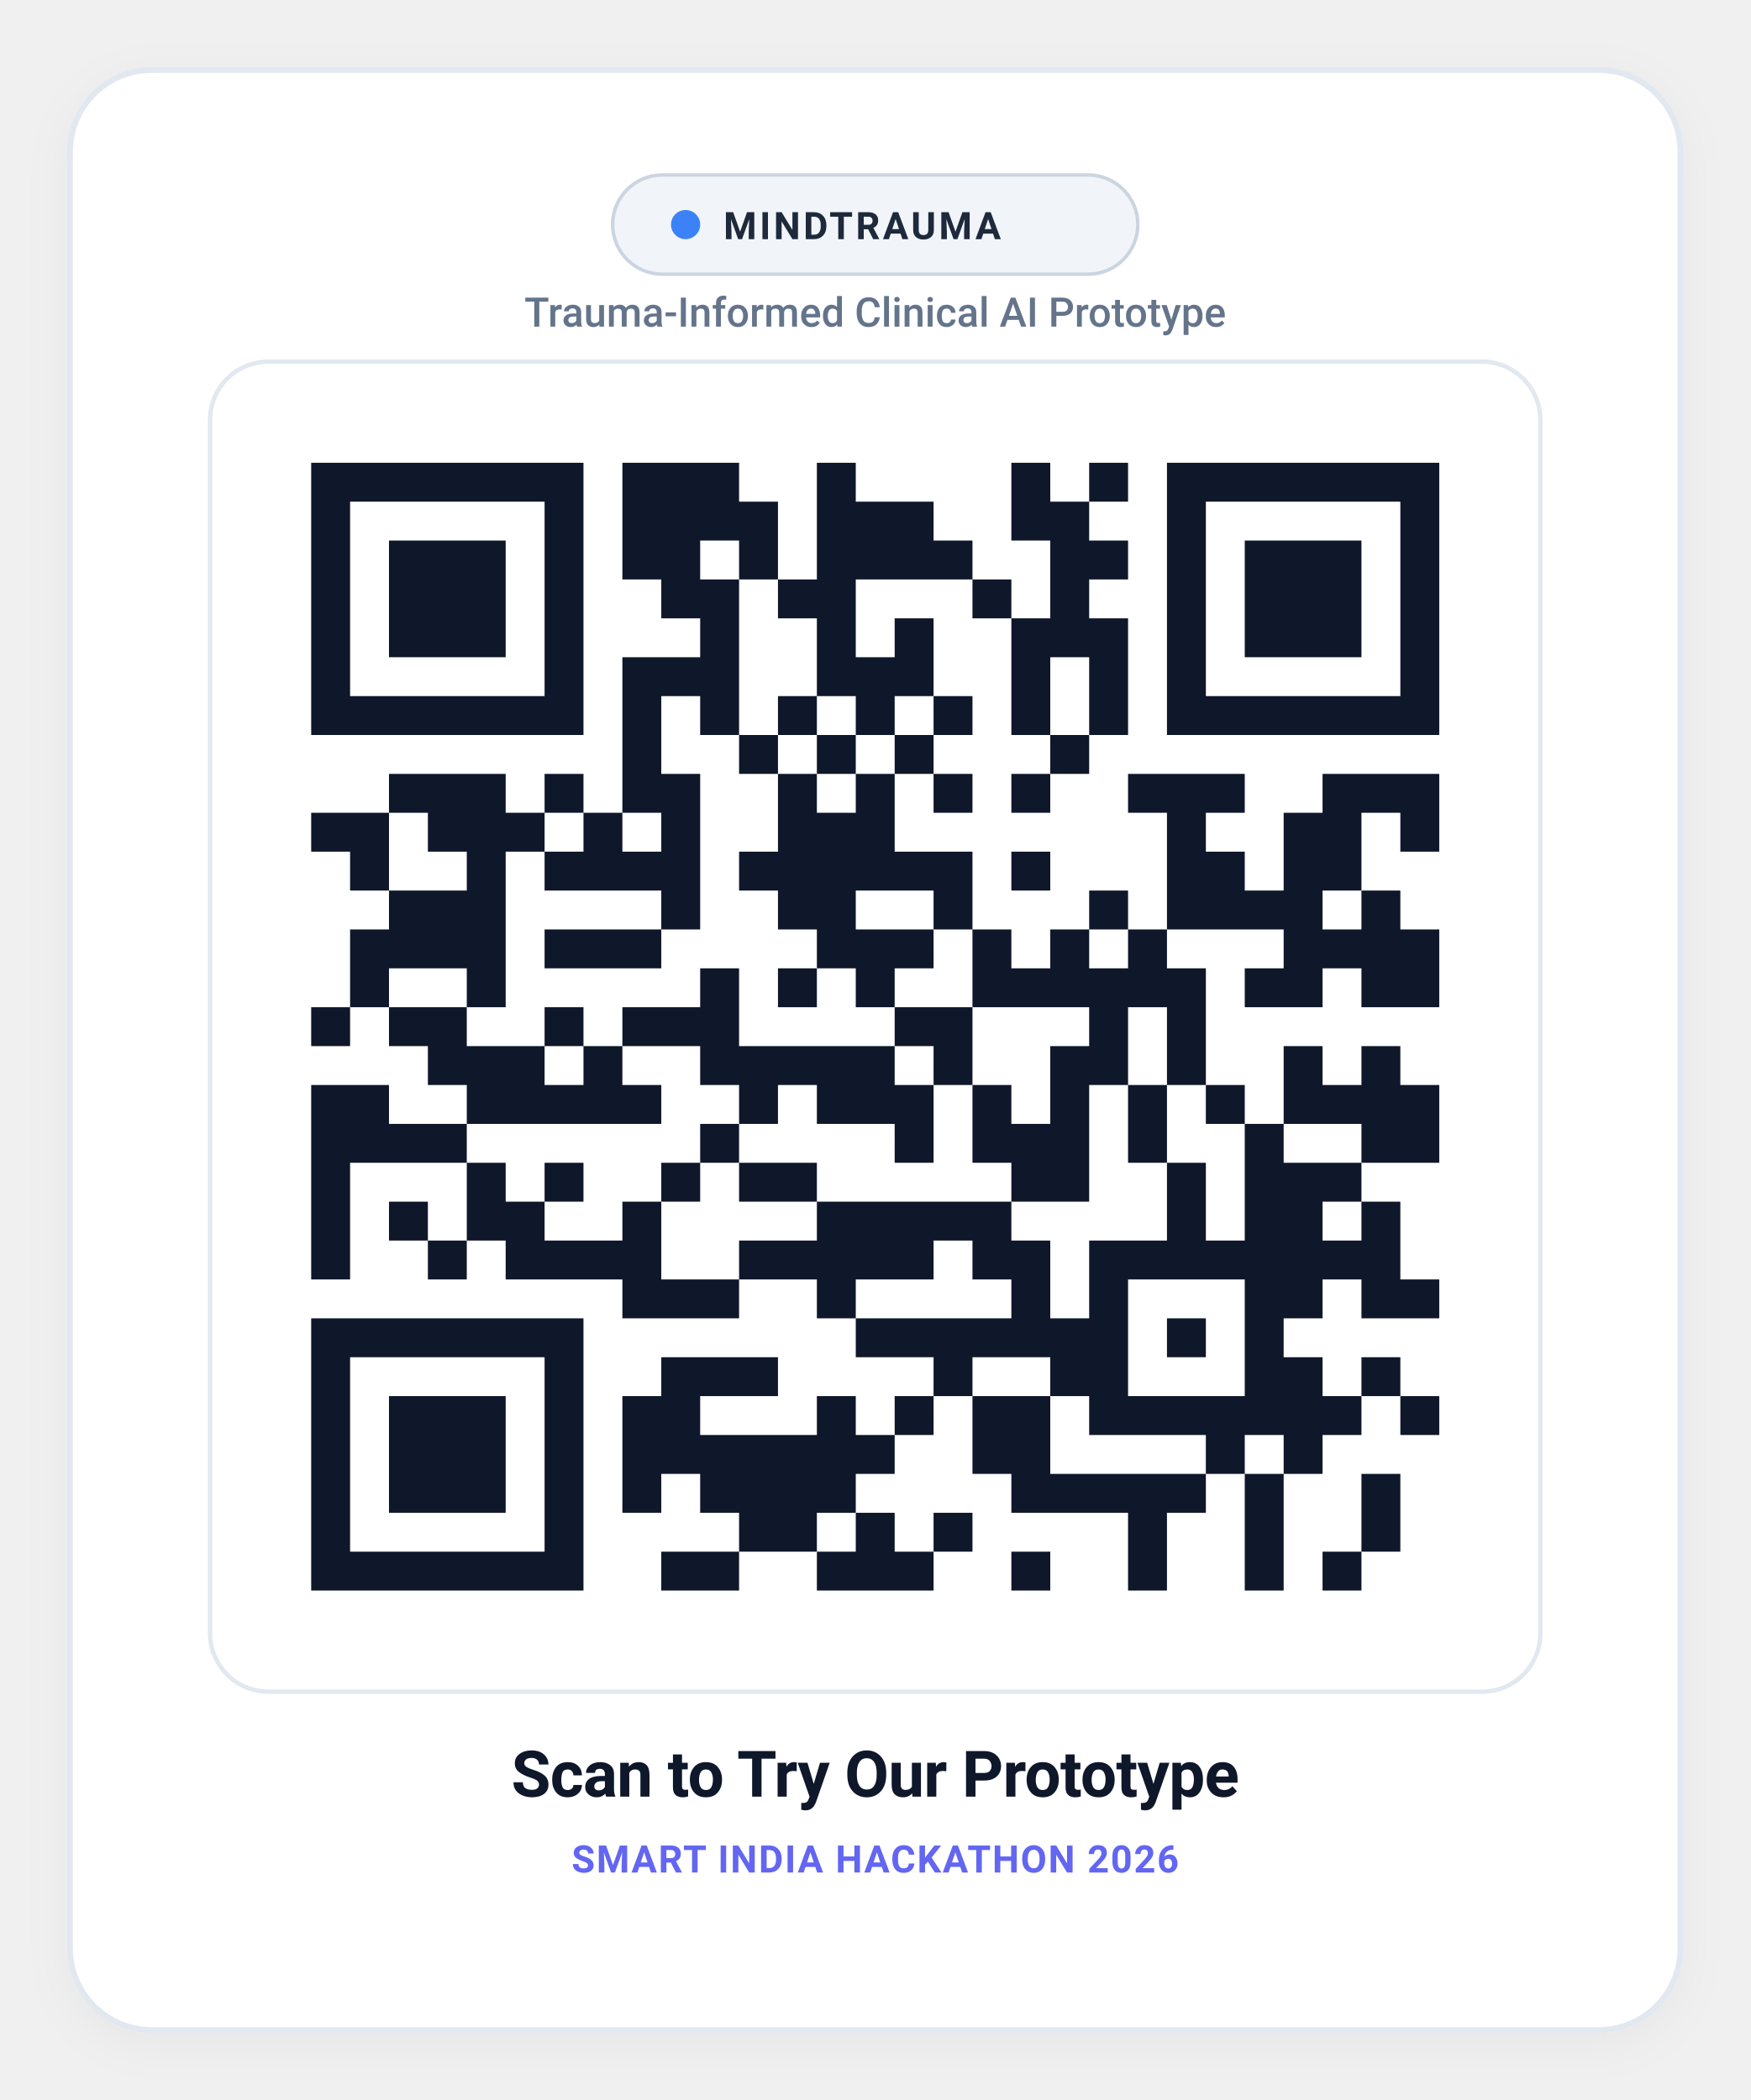
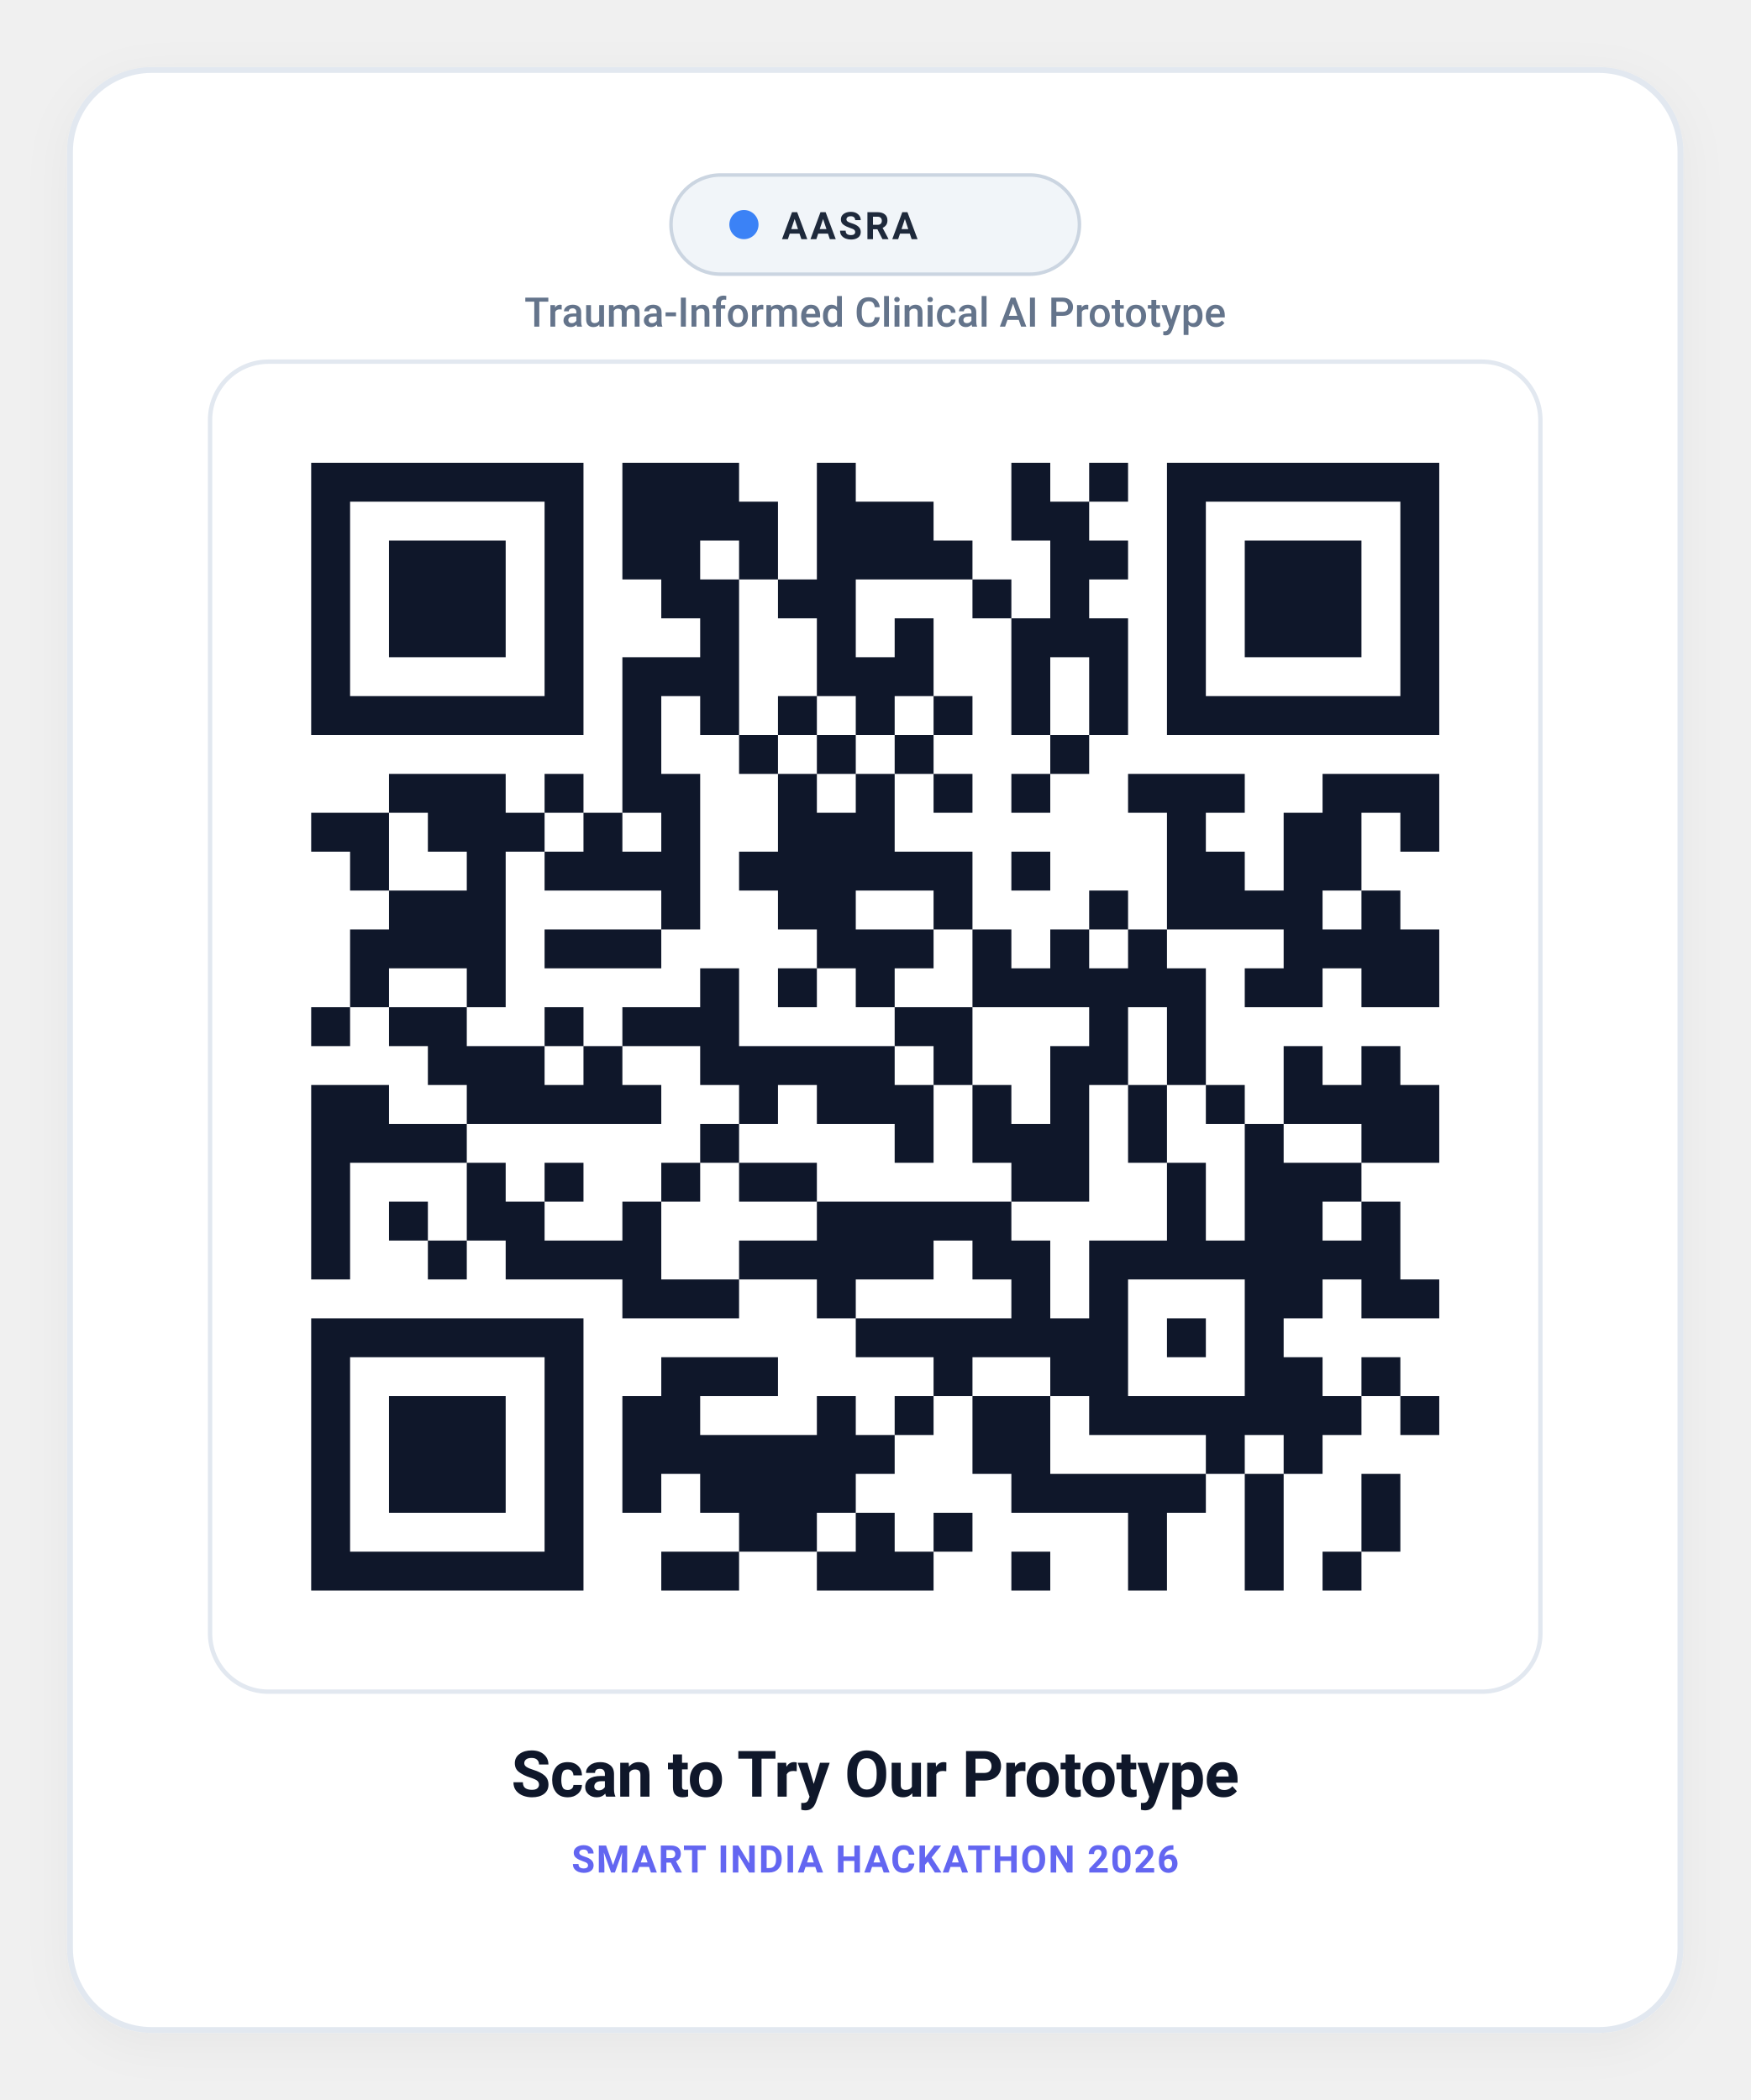
<svg xmlns="http://www.w3.org/2000/svg" width="600" height="720" viewBox="0 0 600 720" fill="none">
  <defs>
    <filter id="cardShadow" x="-20%" y="-10%" width="140%" height="130%">
      <feDropShadow dx="0" dy="16" stdDeviation="24" flood-color="#0f172a" flood-opacity="0.08" />
      <feDropShadow dx="0" dy="4" stdDeviation="8" flood-color="#0f172a" flood-opacity="0.04" />
    </filter>
    <linearGradient id="primaryGrad" x1="0%" y1="0%" x2="100%" y2="0%">
      <stop offset="0%" stop-color="#3b82f6" />
      <stop offset="50%" stop-color="#6366f1" />
      <stop offset="100%" stop-color="#8b5cf6" />
    </linearGradient>
  </defs>
  <rect x="24" y="24" width="552" height="672" rx="28" fill="#ffffff" stroke="#e2e8f0" stroke-width="2" filter="url(#cardShadow)" />
  <g transform="translate(300, 60)">
-     <rect x="-90" y="0" width="180" height="34" rx="17" fill="#f1f5f9" stroke="#cbd5e1" stroke-width="1.2" />
-     <circle cx="-65" cy="17" r="5" fill="#3b82f6" />
-     <text x="-52" y="22" font-family="-apple-system, BlinkMacSystemFont, 'Segoe UI', Roboto, Helvetica, Arial, sans-serif" font-size="13" font-weight="700" fill="#1e293b" letter-spacing="1">MINDTRAUMA</text>
+     <rect x="-70" y="0" width="140" height="34" rx="17" fill="#f1f5f9" stroke="#cbd5e1" stroke-width="1.2" />
+     <circle cx="-45" cy="17" r="5" fill="#3b82f6" />
+     <text x="-32" y="22" font-family="-apple-system, BlinkMacSystemFont, 'Segoe UI', Roboto, Helvetica, Arial, sans-serif" font-size="13" font-weight="700" fill="#1e293b" letter-spacing="1">AASRA</text>
  </g>
  <text x="300" y="112" font-family="-apple-system, BlinkMacSystemFont, 'Segoe UI', Roboto, Helvetica, Arial, sans-serif" font-size="14" font-weight="500" fill="#64748b" text-anchor="middle">Trauma-Informed Clinical AI Prototype</text>
  <g transform="translate(80, 132)">
    <rect x="-8" y="-8" width="456" height="456" rx="20" fill="#ffffff" stroke="#e2e8f0" stroke-width="1.5" />
    <svg x="0" y="0" width="440" height="440" viewBox="0 0 33 33">
      <path fill="#ffffff" d="M0 0h33v33H0z" />
      <path stroke="#0f172a" d="M2 2.5h7m1 0h3m2 0h1m4 0h1m1 0h1m1 0h7M2 3.5h1m5 0h1m1 0h4m1 0h3m2 0h2m2 0h1m5 0h1M2 4.5h1m1 0h3m1 0h1m1 0h2m1 0h1m1 0h4m2 0h2m1 0h1m1 0h3m1 0h1M2 5.5h1m1 0h3m1 0h1m2 0h2m1 0h2m3 0h1m1 0h1m2 0h1m1 0h3m1 0h1M2 6.5h1m1 0h3m1 0h1m3 0h1m2 0h1m1 0h1m2 0h3m1 0h1m1 0h3m1 0h1M2 7.5h1m5 0h1m1 0h3m2 0h3m2 0h1m1 0h1m1 0h1m5 0h1M2 8.5h7m1 0h1m1 0h1m1 0h1m1 0h1m1 0h1m1 0h1m1 0h1m1 0h7M10 9.5h1m2 0h1m1 0h1m1 0h1m3 0h1M4 10.5h3m1 0h1m1 0h2m2 0h1m1 0h1m1 0h1m1 0h1m2 0h3m2 0h3M2 11.5h2m1 0h3m1 0h1m1 0h1m2 0h3m7 0h1m2 0h2m1 0h1M3 12.5h1m2 0h1m1 0h4m1 0h6m1 0h1m3 0h2m1 0h2M4 13.5h3m4 0h1m2 0h2m2 0h1m3 0h1m1 0h4m1 0h1M3 14.5h4m1 0h3m4 0h3m1 0h1m1 0h1m1 0h1m3 0h4M3 15.5h1m2 0h1m5 0h1m1 0h1m1 0h1m2 0h6m1 0h2m1 0h2M2 16.5h1m1 0h2m2 0h1m1 0h3m4 0h2m3 0h1m1 0h1M5 17.5h3m1 0h1m2 0h5m1 0h1m2 0h2m1 0h1m2 0h1m1 0h1M2 18.5h2m2 0h5m2 0h1m1 0h3m1 0h1m1 0h1m1 0h1m1 0h1m1 0h4M2 19.5h4m6 0h1m4 0h1m1 0h3m1 0h1m2 0h1m2 0h2M2 20.5h1m3 0h1m1 0h1m2 0h1m1 0h2m5 0h2m2 0h1m1 0h3M2 21.5h1m1 0h1m1 0h2m2 0h1m4 0h5m4 0h1m1 0h2m1 0h1M2 22.5h1m2 0h1m1 0h4m2 0h5m1 0h2m1 0h8M10 23.5h3m2 0h1m4 0h1m1 0h1m3 0h2m1 0h2M2 24.5h7m7 0h7m1 0h1m1 0h1M2 25.5h1m5 0h1m2 0h3m4 0h1m2 0h2m3 0h2m1 0h1M2 26.5h1m1 0h3m1 0h1m1 0h2m3 0h1m1 0h1m1 0h2m1 0h7m1 0h1M2 27.5h1m1 0h3m1 0h1m1 0h7m2 0h2m4 0h1m1 0h1M2 28.5h1m1 0h3m1 0h1m1 0h1m1 0h4m4 0h5m1 0h1m2 0h1M2 29.5h1m5 0h1m4 0h2m1 0h1m1 0h1m4 0h1m2 0h1m2 0h1M2 30.5h7m2 0h2m2 0h3m2 0h1m2 0h1m2 0h1m1 0h1" />
    </svg>
  </g>
  <text x="300" y="616" font-family="-apple-system, BlinkMacSystemFont, 'Segoe UI', Roboto, Helvetica, Arial, sans-serif" font-size="22" font-weight="700" fill="#0f172a" text-anchor="middle" letter-spacing="-0.2">Scan to Try Our Prototype</text>
  <text x="300" y="642" font-family="-apple-system, BlinkMacSystemFont, 'Segoe UI', Roboto, Helvetica, Arial, sans-serif" font-size="13" font-weight="600" fill="#6366f1" text-anchor="middle" letter-spacing="0.5">SMART INDIA HACKATHON 2026</text>
</svg>
